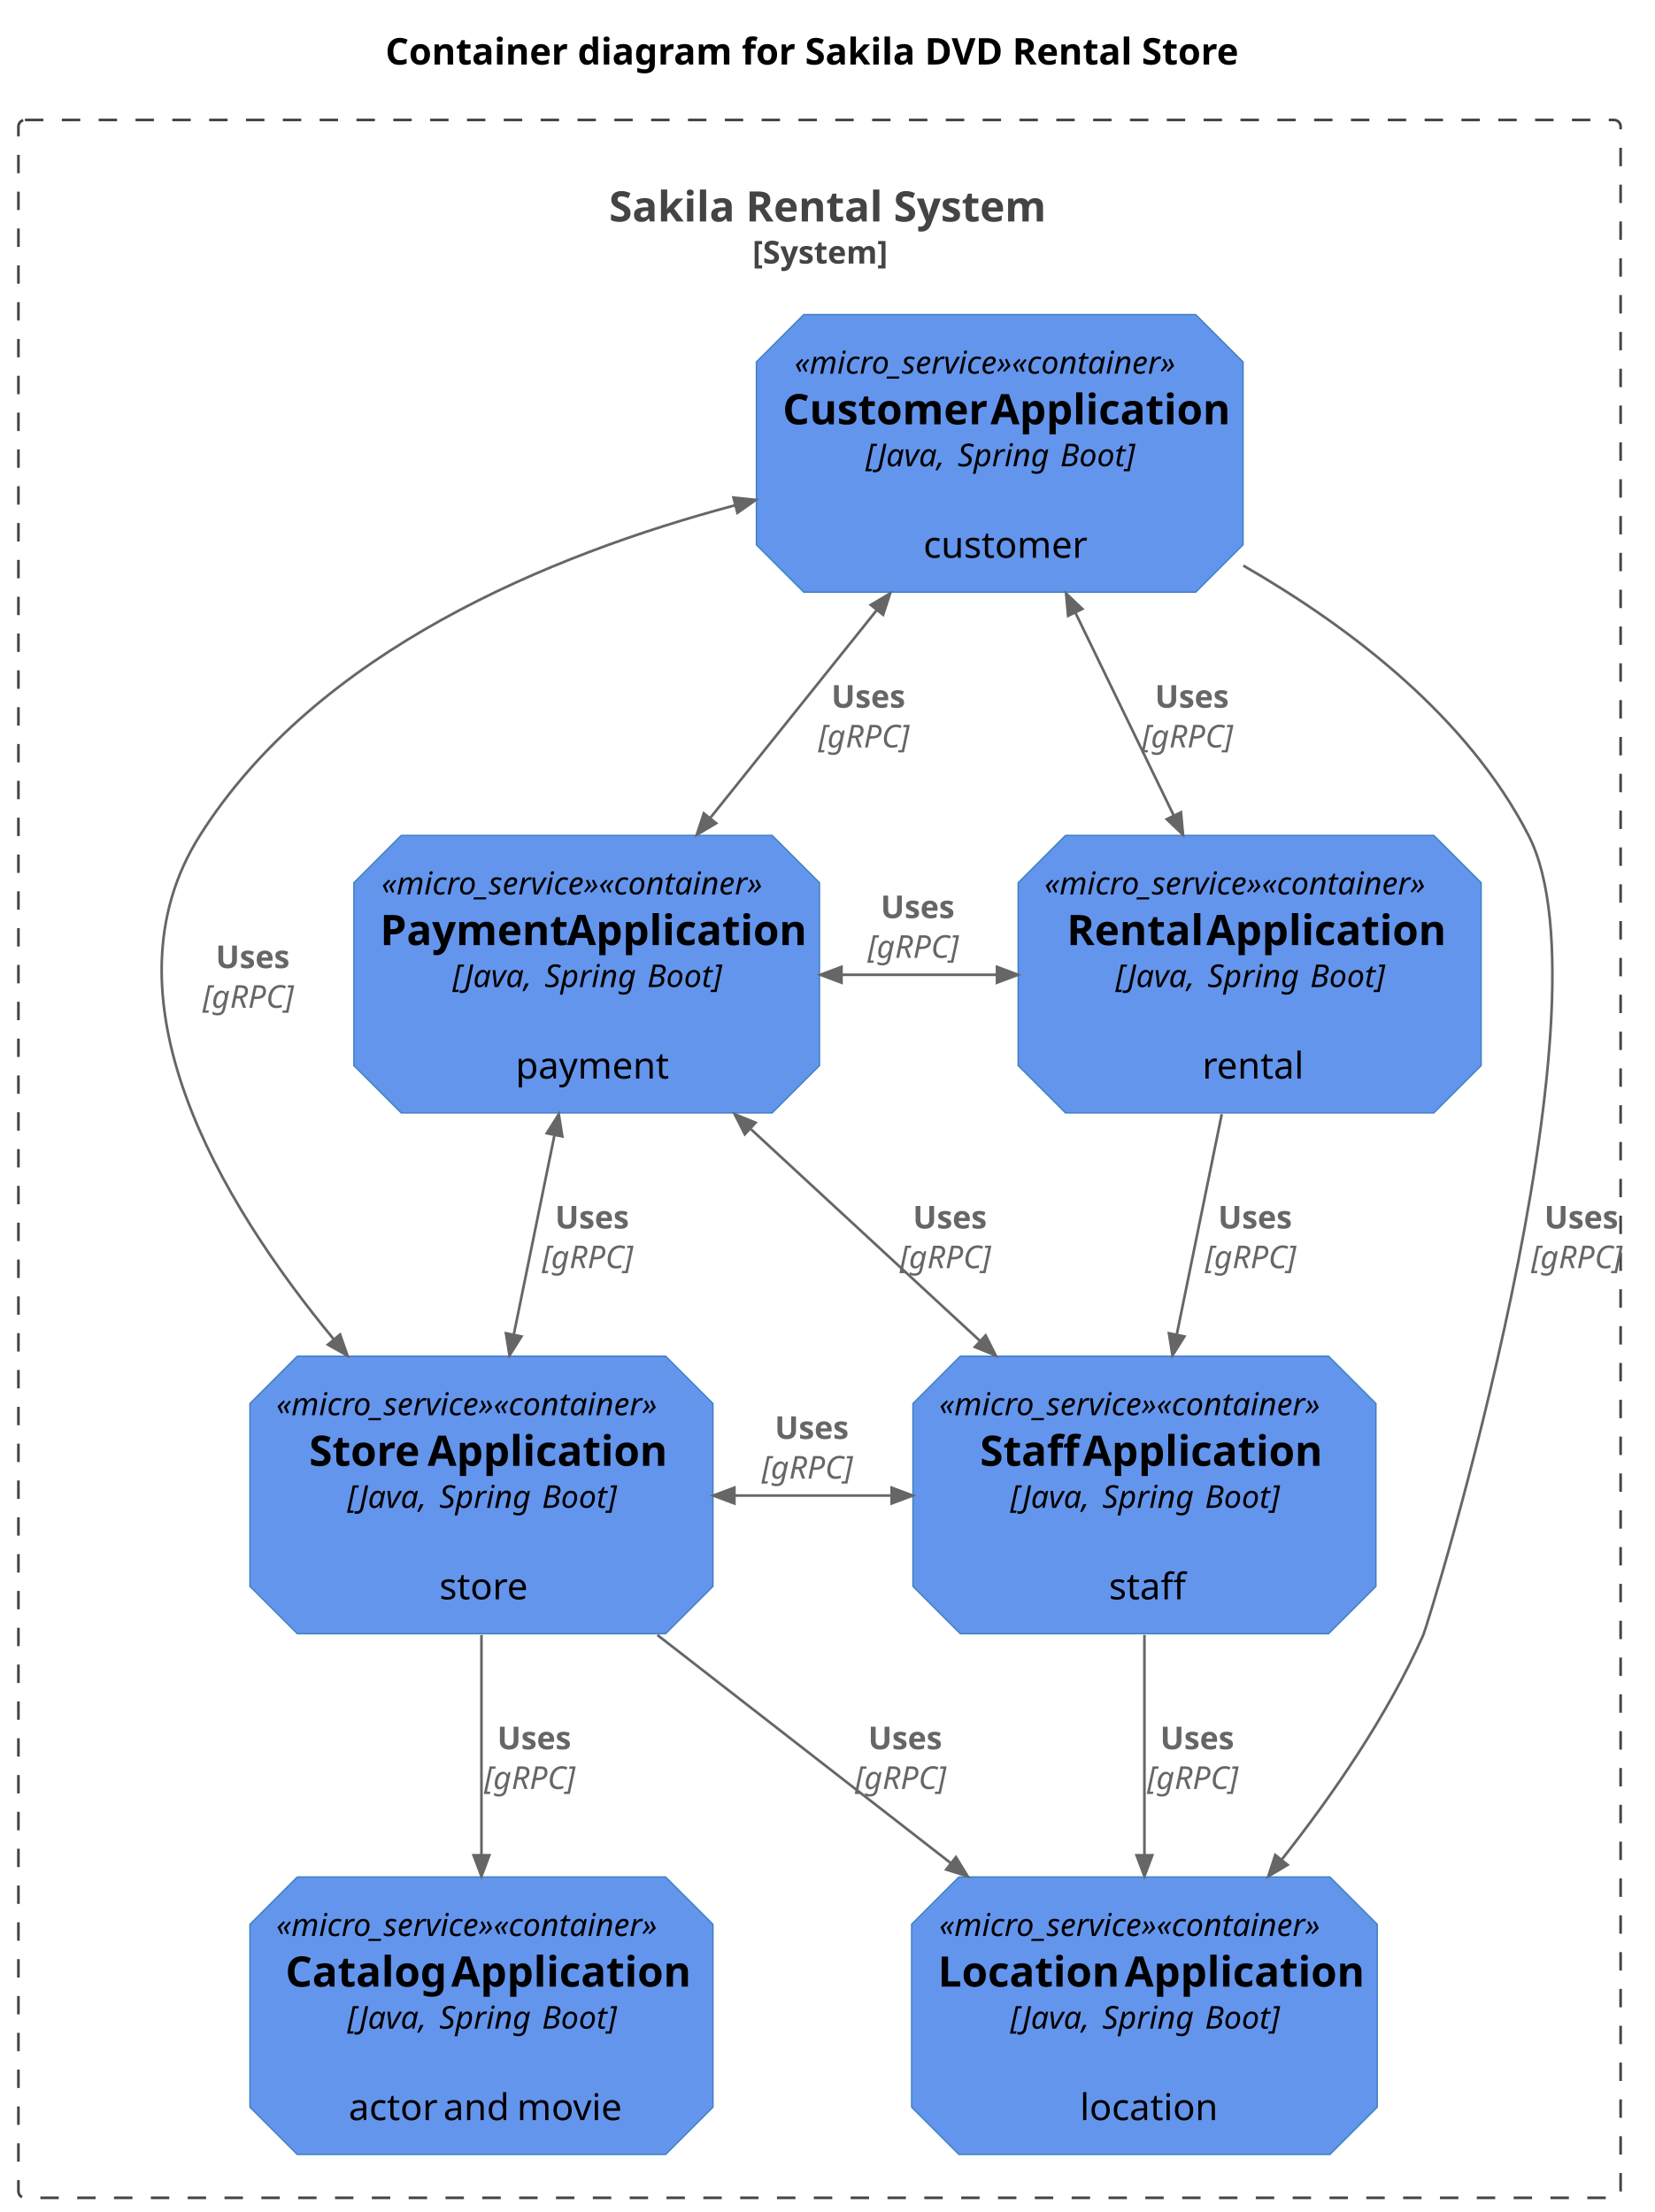
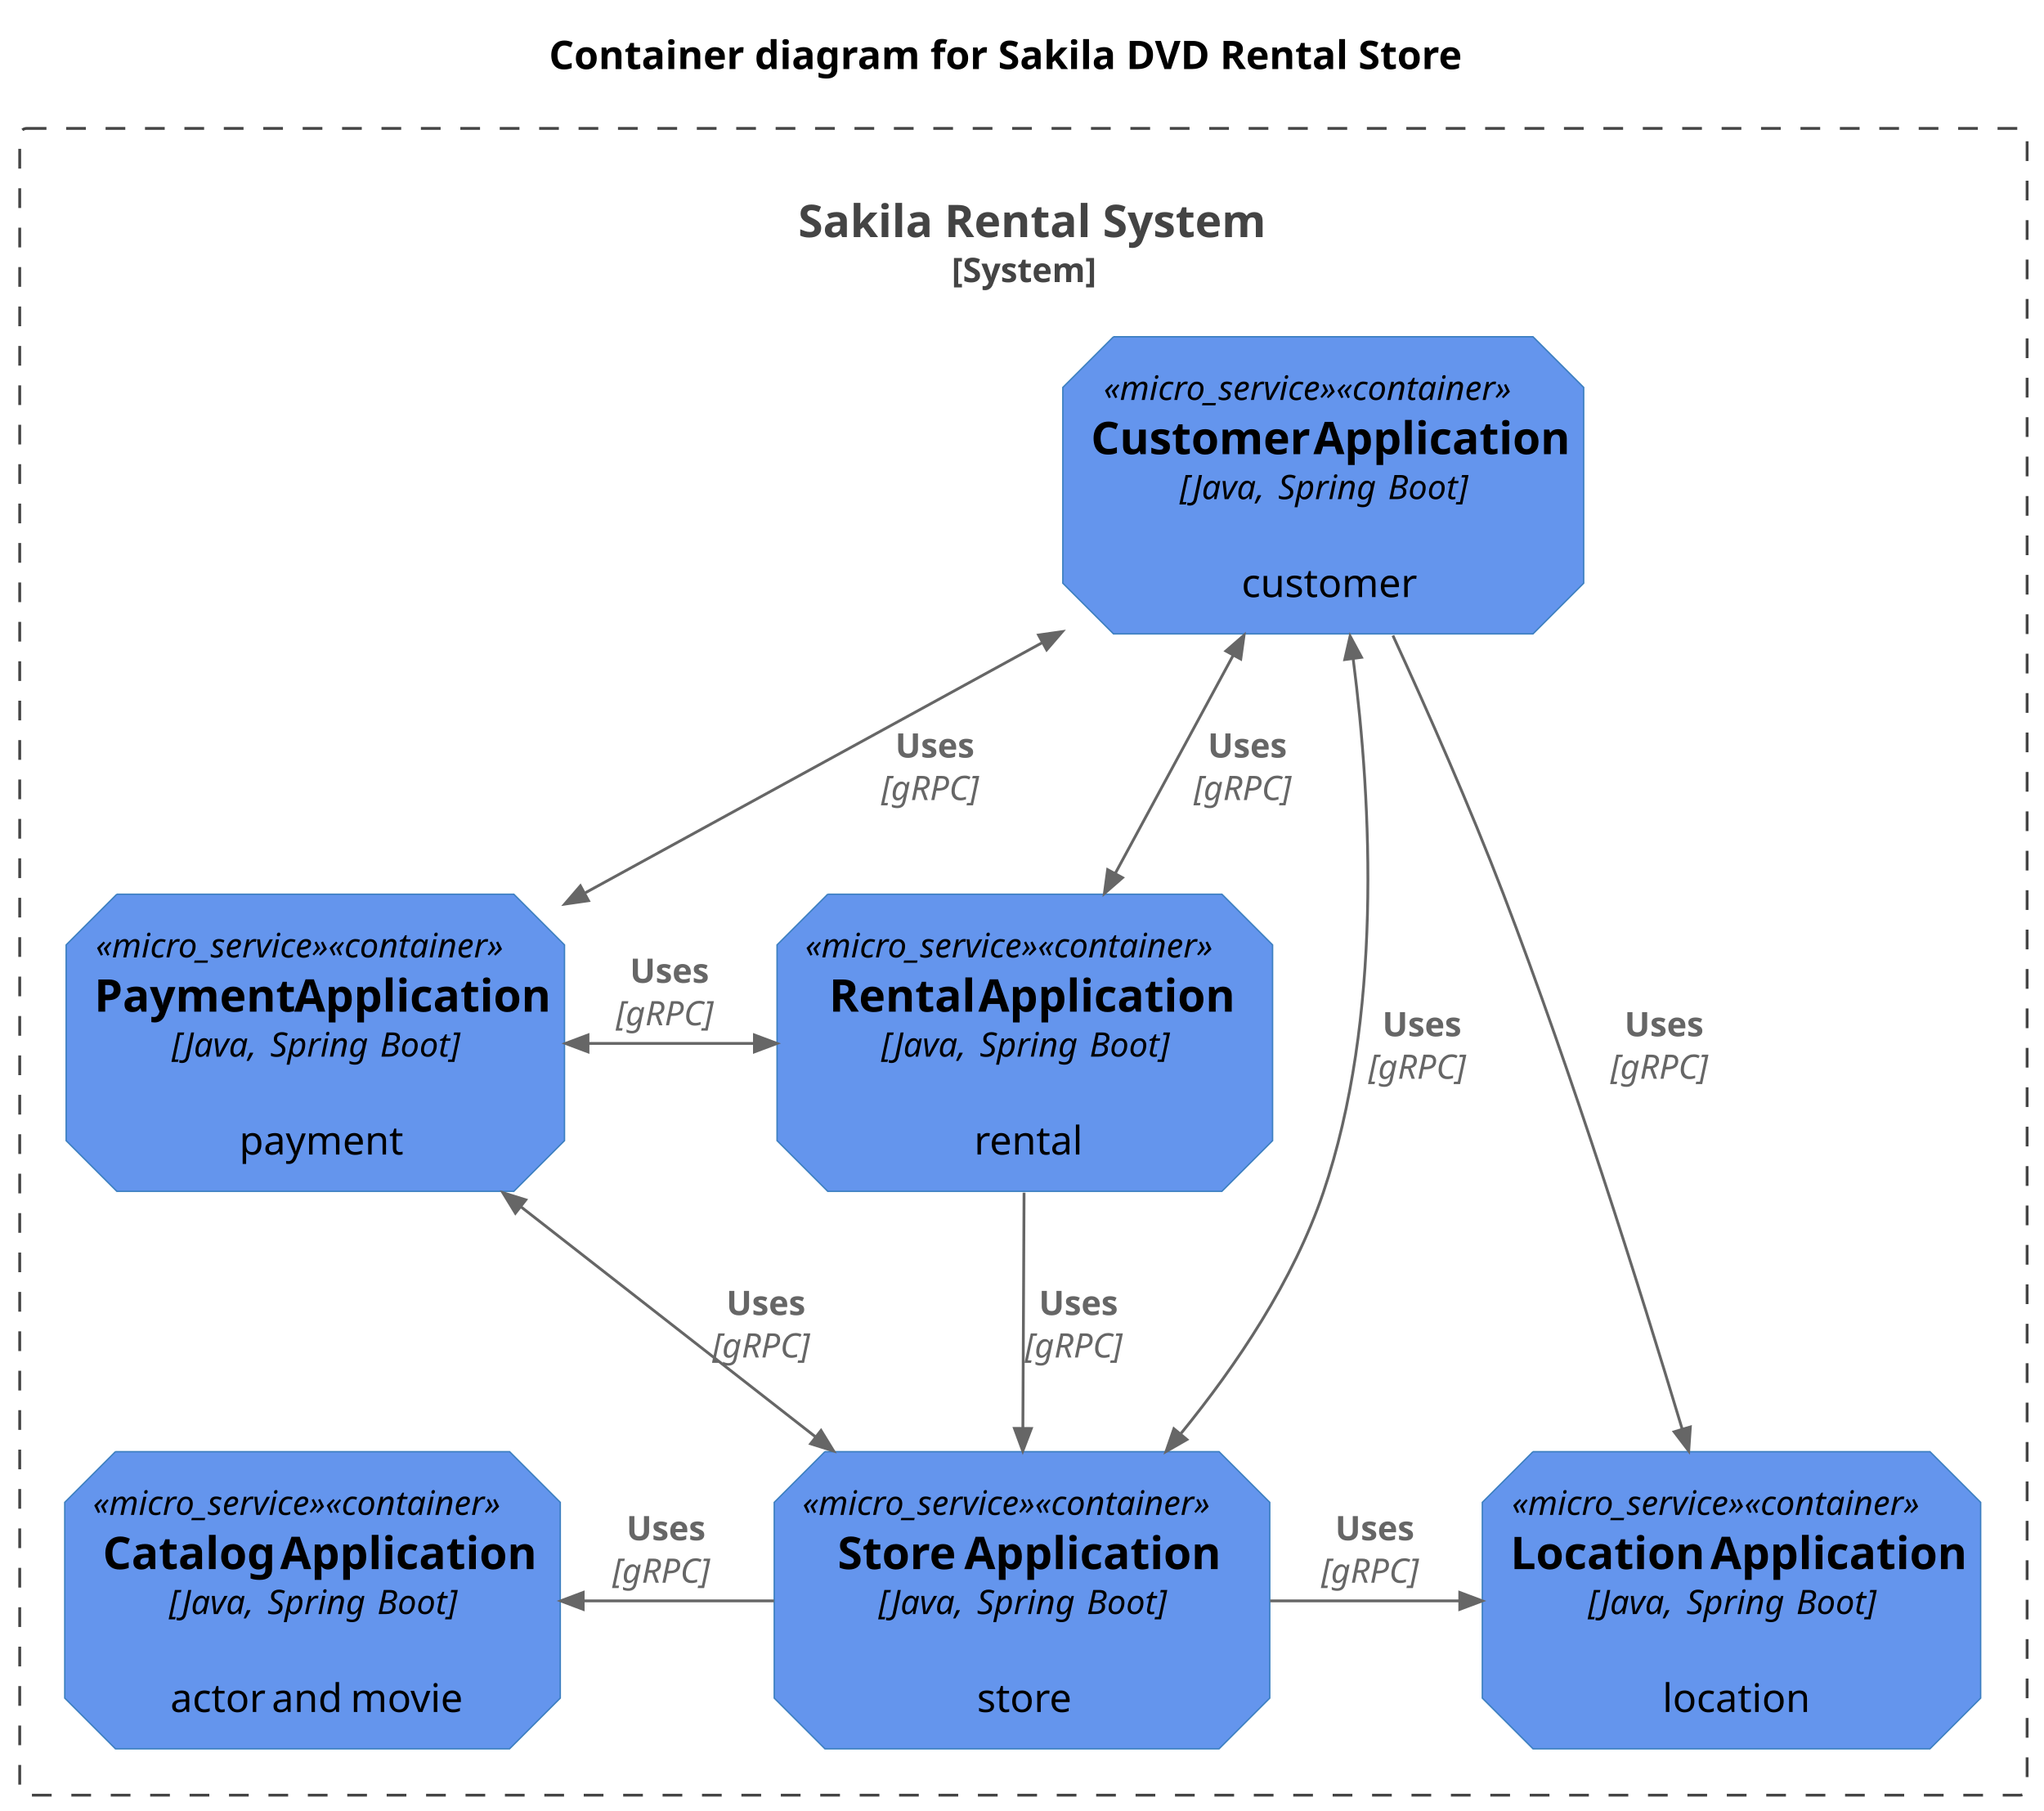
- <svg xmlns="http://www.w3.org/2000/svg" contentStyleType="text/css" height="841px" preserveAspectRatio="none" style="width:629px;height:841px;background:#FFFFFF;" version="1.1" viewBox="0 0 629 841" width="629px" zoomAndPan="magnify">
+ <svg xmlns="http://www.w3.org/2000/svg" contentStyleType="text/css" height="643px" preserveAspectRatio="none" style="width:726px;height:643px;background:#FFFFFF;" version="1.1" viewBox="0 0 726 643" width="726px" zoomAndPan="magnify">
  <defs />
  <g>
-     <text fill="#000000" font-family="sans-serif" font-size="14" font-weight="bold" lengthAdjust="spacing" textLength="322" x="146.5" y="24.533">Container diagram for Sakila DVD Rental Store</text>
+     <text fill="#000000" font-family="sans-serif" font-size="14" font-weight="bold" lengthAdjust="spacing" textLength="322" x="195" y="24.533">Container diagram for Sakila DVD Rental Store</text>
    <g id="cluster_sakila">
-       <rect fill="none" height="790" rx="2.5" ry="2.5" style="stroke:#444444;stroke-width:1.0;stroke-dasharray:7.0,7.0;" width="609" x="7" y="45.609" />
-       <text fill="#444444" font-family="sans-serif" font-size="16" font-weight="bold" lengthAdjust="spacing" textLength="160" x="231.5" y="84.219">Sakila Rental System</text>
-       <text fill="#444444" font-family="sans-serif" font-size="12" font-weight="bold" lengthAdjust="spacing" textLength="51" x="286" y="100.191">[System]</text>
+       <rect fill="none" height="592" rx="2.5" ry="2.5" style="stroke:#444444;stroke-width:1.0;stroke-dasharray:7.0,7.0;" width="713" x="7" y="45.609" />
+       <text fill="#444444" font-family="sans-serif" font-size="16" font-weight="bold" lengthAdjust="spacing" textLength="160" x="283.5" y="84.219">Sakila Rental System</text>
+       <text fill="#444444" font-family="sans-serif" font-size="12" font-weight="bold" lengthAdjust="spacing" textLength="51" x="338" y="100.191">[System]</text>
    </g>
    <g id="elem_catalog_app">
-       <path d="M113,713.609 L253,713.609 L271,731.609 L271,801.141 L253,819.141 L113,819.141 L95,801.141 L95,731.609 L113,713.609 " fill="#6495ED" style="stroke:#3C7FC0;stroke-width:0.5;" />
-       <text fill="#000000" font-family="sans-serif" font-size="12" font-style="italic" lengthAdjust="spacing" textLength="156" x="105" y="736.066">«micro_service»«container»</text>
-       <text fill="#000000" font-family="sans-serif" font-size="16" font-weight="bold" lengthAdjust="spacing" textLength="59" x="108.5" y="755.312">Catalog</text>
-       <text fill="#000000" font-family="sans-serif" font-size="16" font-weight="bold" lengthAdjust="spacing" textLength="4" x="167.5" y="755.312"> </text>
-       <text fill="#000000" font-family="sans-serif" font-size="16" font-weight="bold" lengthAdjust="spacing" textLength="86" x="171.5" y="755.312">Application</text>
-       <text fill="#000000" font-family="sans-serif" font-size="12" font-style="italic" lengthAdjust="spacing" textLength="32" x="132" y="771.285">[Java,</text>
-       <text fill="#000000" font-family="sans-serif" font-size="12" font-style="italic" lengthAdjust="spacing" textLength="3" x="164" y="771.285"> </text>
-       <text fill="#000000" font-family="sans-serif" font-size="12" font-style="italic" lengthAdjust="spacing" textLength="36" x="167" y="771.285">Spring</text>
-       <text fill="#000000" font-family="sans-serif" font-size="12" font-style="italic" lengthAdjust="spacing" textLength="3" x="203" y="771.285"> </text>
-       <text fill="#000000" font-family="sans-serif" font-size="12" font-style="italic" lengthAdjust="spacing" textLength="28" x="206" y="771.285">Boot]</text>
-       <text fill="#000000" font-family="sans-serif" font-size="14" lengthAdjust="spacing" textLength="4" x="181" y="788.455"> </text>
-       <text fill="#000000" font-family="sans-serif" font-size="14" lengthAdjust="spacing" textLength="32" x="132.5" y="806.064">actor</text>
-       <text fill="#000000" font-family="sans-serif" font-size="14" lengthAdjust="spacing" textLength="4" x="164.5" y="806.064"> </text>
-       <text fill="#000000" font-family="sans-serif" font-size="14" lengthAdjust="spacing" textLength="24" x="168.5" y="806.064">and</text>
-       <text fill="#000000" font-family="sans-serif" font-size="14" lengthAdjust="spacing" textLength="4" x="192.5" y="806.064"> </text>
-       <text fill="#000000" font-family="sans-serif" font-size="14" lengthAdjust="spacing" textLength="37" x="196.5" y="806.064">movie</text>
+       <path d="M41,515.609 L181,515.609 L199,533.609 L199,603.141 L181,621.141 L41,621.141 L23,603.141 L23,533.609 L41,515.609 " fill="#6495ED" style="stroke:#3C7FC0;stroke-width:0.5;" />
+       <text fill="#000000" font-family="sans-serif" font-size="12" font-style="italic" lengthAdjust="spacing" textLength="156" x="33" y="538.066">«micro_service»«container»</text>
+       <text fill="#000000" font-family="sans-serif" font-size="16" font-weight="bold" lengthAdjust="spacing" textLength="59" x="36.5" y="557.312">Catalog</text>
+       <text fill="#000000" font-family="sans-serif" font-size="16" font-weight="bold" lengthAdjust="spacing" textLength="4" x="95.5" y="557.312"> </text>
+       <text fill="#000000" font-family="sans-serif" font-size="16" font-weight="bold" lengthAdjust="spacing" textLength="86" x="99.5" y="557.312">Application</text>
+       <text fill="#000000" font-family="sans-serif" font-size="12" font-style="italic" lengthAdjust="spacing" textLength="32" x="60" y="573.285">[Java,</text>
+       <text fill="#000000" font-family="sans-serif" font-size="12" font-style="italic" lengthAdjust="spacing" textLength="3" x="92" y="573.285"> </text>
+       <text fill="#000000" font-family="sans-serif" font-size="12" font-style="italic" lengthAdjust="spacing" textLength="36" x="95" y="573.285">Spring</text>
+       <text fill="#000000" font-family="sans-serif" font-size="12" font-style="italic" lengthAdjust="spacing" textLength="3" x="131" y="573.285"> </text>
+       <text fill="#000000" font-family="sans-serif" font-size="12" font-style="italic" lengthAdjust="spacing" textLength="28" x="134" y="573.285">Boot]</text>
+       <text fill="#000000" font-family="sans-serif" font-size="14" lengthAdjust="spacing" textLength="4" x="109" y="590.455"> </text>
+       <text fill="#000000" font-family="sans-serif" font-size="14" lengthAdjust="spacing" textLength="32" x="60.5" y="608.064">actor</text>
+       <text fill="#000000" font-family="sans-serif" font-size="14" lengthAdjust="spacing" textLength="4" x="92.5" y="608.064"> </text>
+       <text fill="#000000" font-family="sans-serif" font-size="14" lengthAdjust="spacing" textLength="24" x="96.5" y="608.064">and</text>
+       <text fill="#000000" font-family="sans-serif" font-size="14" lengthAdjust="spacing" textLength="4" x="120.5" y="608.064"> </text>
+       <text fill="#000000" font-family="sans-serif" font-size="14" lengthAdjust="spacing" textLength="37" x="124.5" y="608.064">movie</text>
    </g>
    <g id="elem_customer_app">
-       <path d="M305.5,119.609 L454.5,119.609 L472.5,137.609 L472.5,207.141 L454.5,225.141 L305.5,225.141 L287.5,207.141 L287.5,137.609 L305.5,119.609 " fill="#6495ED" style="stroke:#3C7FC0;stroke-width:0.5;" />
-       <text fill="#000000" font-family="sans-serif" font-size="12" font-style="italic" lengthAdjust="spacing" textLength="156" x="302" y="142.066">«micro_service»«container»</text>
-       <text fill="#000000" font-family="sans-serif" font-size="16" font-weight="bold" lengthAdjust="spacing" textLength="75" x="297.5" y="161.312">Customer</text>
-       <text fill="#000000" font-family="sans-serif" font-size="16" font-weight="bold" lengthAdjust="spacing" textLength="4" x="372.5" y="161.312"> </text>
-       <text fill="#000000" font-family="sans-serif" font-size="16" font-weight="bold" lengthAdjust="spacing" textLength="86" x="376.5" y="161.312">Application</text>
-       <text fill="#000000" font-family="sans-serif" font-size="12" font-style="italic" lengthAdjust="spacing" textLength="32" x="329" y="177.285">[Java,</text>
-       <text fill="#000000" font-family="sans-serif" font-size="12" font-style="italic" lengthAdjust="spacing" textLength="3" x="361" y="177.285"> </text>
-       <text fill="#000000" font-family="sans-serif" font-size="12" font-style="italic" lengthAdjust="spacing" textLength="36" x="364" y="177.285">Spring</text>
-       <text fill="#000000" font-family="sans-serif" font-size="12" font-style="italic" lengthAdjust="spacing" textLength="3" x="400" y="177.285"> </text>
-       <text fill="#000000" font-family="sans-serif" font-size="12" font-style="italic" lengthAdjust="spacing" textLength="28" x="403" y="177.285">Boot]</text>
-       <text fill="#000000" font-family="sans-serif" font-size="14" lengthAdjust="spacing" textLength="4" x="378" y="194.455"> </text>
-       <text fill="#000000" font-family="sans-serif" font-size="14" lengthAdjust="spacing" textLength="58" x="351" y="212.065">customer</text>
+       <path d="M395.5,119.609 L544.5,119.609 L562.5,137.609 L562.5,207.141 L544.5,225.141 L395.5,225.141 L377.5,207.141 L377.5,137.609 L395.5,119.609 " fill="#6495ED" style="stroke:#3C7FC0;stroke-width:0.5;" />
+       <text fill="#000000" font-family="sans-serif" font-size="12" font-style="italic" lengthAdjust="spacing" textLength="156" x="392" y="142.066">«micro_service»«container»</text>
+       <text fill="#000000" font-family="sans-serif" font-size="16" font-weight="bold" lengthAdjust="spacing" textLength="75" x="387.5" y="161.312">Customer</text>
+       <text fill="#000000" font-family="sans-serif" font-size="16" font-weight="bold" lengthAdjust="spacing" textLength="4" x="462.5" y="161.312"> </text>
+       <text fill="#000000" font-family="sans-serif" font-size="16" font-weight="bold" lengthAdjust="spacing" textLength="86" x="466.5" y="161.312">Application</text>
+       <text fill="#000000" font-family="sans-serif" font-size="12" font-style="italic" lengthAdjust="spacing" textLength="32" x="419" y="177.285">[Java,</text>
+       <text fill="#000000" font-family="sans-serif" font-size="12" font-style="italic" lengthAdjust="spacing" textLength="3" x="451" y="177.285"> </text>
+       <text fill="#000000" font-family="sans-serif" font-size="12" font-style="italic" lengthAdjust="spacing" textLength="36" x="454" y="177.285">Spring</text>
+       <text fill="#000000" font-family="sans-serif" font-size="12" font-style="italic" lengthAdjust="spacing" textLength="3" x="490" y="177.285"> </text>
+       <text fill="#000000" font-family="sans-serif" font-size="12" font-style="italic" lengthAdjust="spacing" textLength="28" x="493" y="177.285">Boot]</text>
+       <text fill="#000000" font-family="sans-serif" font-size="14" lengthAdjust="spacing" textLength="4" x="468" y="194.455"> </text>
+       <text fill="#000000" font-family="sans-serif" font-size="14" lengthAdjust="spacing" textLength="58" x="441" y="212.065">customer</text>
    </g>
    <g id="elem_location_app">
-       <path d="M364.5,713.609 L505.5,713.609 L523.5,731.609 L523.5,801.141 L505.5,819.141 L364.5,819.141 L346.5,801.141 L346.5,731.609 L364.5,713.609 " fill="#6495ED" style="stroke:#3C7FC0;stroke-width:0.5;" />
-       <text fill="#000000" font-family="sans-serif" font-size="12" font-style="italic" lengthAdjust="spacing" textLength="156" x="357" y="736.066">«micro_service»«container»</text>
-       <text fill="#000000" font-family="sans-serif" font-size="16" font-weight="bold" lengthAdjust="spacing" textLength="67" x="356.5" y="755.312">Location</text>
-       <text fill="#000000" font-family="sans-serif" font-size="16" font-weight="bold" lengthAdjust="spacing" textLength="4" x="423.5" y="755.312"> </text>
-       <text fill="#000000" font-family="sans-serif" font-size="16" font-weight="bold" lengthAdjust="spacing" textLength="86" x="427.5" y="755.312">Application</text>
-       <text fill="#000000" font-family="sans-serif" font-size="12" font-style="italic" lengthAdjust="spacing" textLength="32" x="384" y="771.285">[Java,</text>
-       <text fill="#000000" font-family="sans-serif" font-size="12" font-style="italic" lengthAdjust="spacing" textLength="3" x="416" y="771.285"> </text>
-       <text fill="#000000" font-family="sans-serif" font-size="12" font-style="italic" lengthAdjust="spacing" textLength="36" x="419" y="771.285">Spring</text>
-       <text fill="#000000" font-family="sans-serif" font-size="12" font-style="italic" lengthAdjust="spacing" textLength="3" x="455" y="771.285"> </text>
-       <text fill="#000000" font-family="sans-serif" font-size="12" font-style="italic" lengthAdjust="spacing" textLength="28" x="458" y="771.285">Boot]</text>
-       <text fill="#000000" font-family="sans-serif" font-size="14" lengthAdjust="spacing" textLength="4" x="433" y="788.455"> </text>
-       <text fill="#000000" font-family="sans-serif" font-size="14" lengthAdjust="spacing" textLength="49" x="410.5" y="806.064">location</text>
+       <path d="M544.5,515.609 L685.5,515.609 L703.5,533.609 L703.5,603.141 L685.5,621.141 L544.5,621.141 L526.5,603.141 L526.5,533.609 L544.5,515.609 " fill="#6495ED" style="stroke:#3C7FC0;stroke-width:0.5;" />
+       <text fill="#000000" font-family="sans-serif" font-size="12" font-style="italic" lengthAdjust="spacing" textLength="156" x="537" y="538.066">«micro_service»«container»</text>
+       <text fill="#000000" font-family="sans-serif" font-size="16" font-weight="bold" lengthAdjust="spacing" textLength="67" x="536.5" y="557.312">Location</text>
+       <text fill="#000000" font-family="sans-serif" font-size="16" font-weight="bold" lengthAdjust="spacing" textLength="4" x="603.5" y="557.312"> </text>
+       <text fill="#000000" font-family="sans-serif" font-size="16" font-weight="bold" lengthAdjust="spacing" textLength="86" x="607.5" y="557.312">Application</text>
+       <text fill="#000000" font-family="sans-serif" font-size="12" font-style="italic" lengthAdjust="spacing" textLength="32" x="564" y="573.285">[Java,</text>
+       <text fill="#000000" font-family="sans-serif" font-size="12" font-style="italic" lengthAdjust="spacing" textLength="3" x="596" y="573.285"> </text>
+       <text fill="#000000" font-family="sans-serif" font-size="12" font-style="italic" lengthAdjust="spacing" textLength="36" x="599" y="573.285">Spring</text>
+       <text fill="#000000" font-family="sans-serif" font-size="12" font-style="italic" lengthAdjust="spacing" textLength="3" x="635" y="573.285"> </text>
+       <text fill="#000000" font-family="sans-serif" font-size="12" font-style="italic" lengthAdjust="spacing" textLength="28" x="638" y="573.285">Boot]</text>
+       <text fill="#000000" font-family="sans-serif" font-size="14" lengthAdjust="spacing" textLength="4" x="613" y="590.455"> </text>
+       <text fill="#000000" font-family="sans-serif" font-size="14" lengthAdjust="spacing" textLength="49" x="590.5" y="608.064">location</text>
    </g>
    <g id="elem_payment_app">
-       <path d="M152.5,317.609 L293.5,317.609 L311.5,335.609 L311.5,405.141 L293.5,423.141 L152.5,423.141 L134.5,405.141 L134.5,335.609 L152.5,317.609 " fill="#6495ED" style="stroke:#3C7FC0;stroke-width:0.5;" />
-       <text fill="#000000" font-family="sans-serif" font-size="12" font-style="italic" lengthAdjust="spacing" textLength="156" x="145" y="340.066">«micro_service»«container»</text>
-       <text fill="#000000" font-family="sans-serif" font-size="16" font-weight="bold" lengthAdjust="spacing" textLength="67" x="144.5" y="359.312">Payment</text>
-       <text fill="#000000" font-family="sans-serif" font-size="16" font-weight="bold" lengthAdjust="spacing" textLength="4" x="211.5" y="359.312"> </text>
-       <text fill="#000000" font-family="sans-serif" font-size="16" font-weight="bold" lengthAdjust="spacing" textLength="86" x="215.5" y="359.312">Application</text>
-       <text fill="#000000" font-family="sans-serif" font-size="12" font-style="italic" lengthAdjust="spacing" textLength="32" x="172" y="375.285">[Java,</text>
-       <text fill="#000000" font-family="sans-serif" font-size="12" font-style="italic" lengthAdjust="spacing" textLength="3" x="204" y="375.285"> </text>
-       <text fill="#000000" font-family="sans-serif" font-size="12" font-style="italic" lengthAdjust="spacing" textLength="36" x="207" y="375.285">Spring</text>
-       <text fill="#000000" font-family="sans-serif" font-size="12" font-style="italic" lengthAdjust="spacing" textLength="3" x="243" y="375.285"> </text>
-       <text fill="#000000" font-family="sans-serif" font-size="12" font-style="italic" lengthAdjust="spacing" textLength="28" x="246" y="375.285">Boot]</text>
-       <text fill="#000000" font-family="sans-serif" font-size="14" lengthAdjust="spacing" textLength="4" x="221" y="392.455"> </text>
-       <text fill="#000000" font-family="sans-serif" font-size="14" lengthAdjust="spacing" textLength="54" x="196" y="410.065">payment</text>
+       <path d="M41.5,317.609 L182.5,317.609 L200.5,335.609 L200.5,405.141 L182.5,423.141 L41.5,423.141 L23.5,405.141 L23.5,335.609 L41.5,317.609 " fill="#6495ED" style="stroke:#3C7FC0;stroke-width:0.5;" />
+       <text fill="#000000" font-family="sans-serif" font-size="12" font-style="italic" lengthAdjust="spacing" textLength="156" x="34" y="340.066">«micro_service»«container»</text>
+       <text fill="#000000" font-family="sans-serif" font-size="16" font-weight="bold" lengthAdjust="spacing" textLength="67" x="33.5" y="359.312">Payment</text>
+       <text fill="#000000" font-family="sans-serif" font-size="16" font-weight="bold" lengthAdjust="spacing" textLength="4" x="100.5" y="359.312"> </text>
+       <text fill="#000000" font-family="sans-serif" font-size="16" font-weight="bold" lengthAdjust="spacing" textLength="86" x="104.5" y="359.312">Application</text>
+       <text fill="#000000" font-family="sans-serif" font-size="12" font-style="italic" lengthAdjust="spacing" textLength="32" x="61" y="375.285">[Java,</text>
+       <text fill="#000000" font-family="sans-serif" font-size="12" font-style="italic" lengthAdjust="spacing" textLength="3" x="93" y="375.285"> </text>
+       <text fill="#000000" font-family="sans-serif" font-size="12" font-style="italic" lengthAdjust="spacing" textLength="36" x="96" y="375.285">Spring</text>
+       <text fill="#000000" font-family="sans-serif" font-size="12" font-style="italic" lengthAdjust="spacing" textLength="3" x="132" y="375.285"> </text>
+       <text fill="#000000" font-family="sans-serif" font-size="12" font-style="italic" lengthAdjust="spacing" textLength="28" x="135" y="375.285">Boot]</text>
+       <text fill="#000000" font-family="sans-serif" font-size="14" lengthAdjust="spacing" textLength="4" x="110" y="392.455"> </text>
+       <text fill="#000000" font-family="sans-serif" font-size="14" lengthAdjust="spacing" textLength="54" x="85" y="410.065">payment</text>
    </g>
    <g id="elem_rental_app">
-       <path d="M405,317.609 L545,317.609 L563,335.609 L563,405.141 L545,423.141 L405,423.141 L387,405.141 L387,335.609 L405,317.609 " fill="#6495ED" style="stroke:#3C7FC0;stroke-width:0.5;" />
-       <text fill="#000000" font-family="sans-serif" font-size="12" font-style="italic" lengthAdjust="spacing" textLength="156" x="397" y="340.066">«micro_service»«container»</text>
-       <text fill="#000000" font-family="sans-serif" font-size="16" font-weight="bold" lengthAdjust="spacing" textLength="49" x="405.5" y="359.312">Rental</text>
-       <text fill="#000000" font-family="sans-serif" font-size="16" font-weight="bold" lengthAdjust="spacing" textLength="4" x="454.5" y="359.312"> </text>
-       <text fill="#000000" font-family="sans-serif" font-size="16" font-weight="bold" lengthAdjust="spacing" textLength="86" x="458.5" y="359.312">Application</text>
-       <text fill="#000000" font-family="sans-serif" font-size="12" font-style="italic" lengthAdjust="spacing" textLength="32" x="424" y="375.285">[Java,</text>
-       <text fill="#000000" font-family="sans-serif" font-size="12" font-style="italic" lengthAdjust="spacing" textLength="3" x="456" y="375.285"> </text>
-       <text fill="#000000" font-family="sans-serif" font-size="12" font-style="italic" lengthAdjust="spacing" textLength="36" x="459" y="375.285">Spring</text>
-       <text fill="#000000" font-family="sans-serif" font-size="12" font-style="italic" lengthAdjust="spacing" textLength="3" x="495" y="375.285"> </text>
-       <text fill="#000000" font-family="sans-serif" font-size="12" font-style="italic" lengthAdjust="spacing" textLength="28" x="498" y="375.285">Boot]</text>
-       <text fill="#000000" font-family="sans-serif" font-size="14" lengthAdjust="spacing" textLength="4" x="473" y="392.455"> </text>
-       <text fill="#000000" font-family="sans-serif" font-size="14" lengthAdjust="spacing" textLength="36" x="457" y="410.065">rental</text>
-     </g>
-     <g id="elem_staff_app">
-       <path d="M365,515.609 L505,515.609 L523,533.609 L523,603.141 L505,621.141 L365,621.141 L347,603.141 L347,533.609 L365,515.609 " fill="#6495ED" style="stroke:#3C7FC0;stroke-width:0.5;" />
-       <text fill="#000000" font-family="sans-serif" font-size="12" font-style="italic" lengthAdjust="spacing" textLength="156" x="357" y="538.066">«micro_service»«container»</text>
-       <text fill="#000000" font-family="sans-serif" font-size="16" font-weight="bold" lengthAdjust="spacing" textLength="35" x="372.5" y="557.312">Staff</text>
-       <text fill="#000000" font-family="sans-serif" font-size="16" font-weight="bold" lengthAdjust="spacing" textLength="4" x="407.5" y="557.312"> </text>
-       <text fill="#000000" font-family="sans-serif" font-size="16" font-weight="bold" lengthAdjust="spacing" textLength="86" x="411.5" y="557.312">Application</text>
-       <text fill="#000000" font-family="sans-serif" font-size="12" font-style="italic" lengthAdjust="spacing" textLength="32" x="384" y="573.285">[Java,</text>
-       <text fill="#000000" font-family="sans-serif" font-size="12" font-style="italic" lengthAdjust="spacing" textLength="3" x="416" y="573.285"> </text>
-       <text fill="#000000" font-family="sans-serif" font-size="12" font-style="italic" lengthAdjust="spacing" textLength="36" x="419" y="573.285">Spring</text>
-       <text fill="#000000" font-family="sans-serif" font-size="12" font-style="italic" lengthAdjust="spacing" textLength="3" x="455" y="573.285"> </text>
-       <text fill="#000000" font-family="sans-serif" font-size="12" font-style="italic" lengthAdjust="spacing" textLength="28" x="458" y="573.285">Boot]</text>
-       <text fill="#000000" font-family="sans-serif" font-size="14" lengthAdjust="spacing" textLength="4" x="433" y="590.455"> </text>
-       <text fill="#000000" font-family="sans-serif" font-size="14" lengthAdjust="spacing" textLength="27" x="421.5" y="608.064">staff</text>
+       <path d="M294,317.609 L434,317.609 L452,335.609 L452,405.141 L434,423.141 L294,423.141 L276,405.141 L276,335.609 L294,317.609 " fill="#6495ED" style="stroke:#3C7FC0;stroke-width:0.5;" />
+       <text fill="#000000" font-family="sans-serif" font-size="12" font-style="italic" lengthAdjust="spacing" textLength="156" x="286" y="340.066">«micro_service»«container»</text>
+       <text fill="#000000" font-family="sans-serif" font-size="16" font-weight="bold" lengthAdjust="spacing" textLength="49" x="294.5" y="359.312">Rental</text>
+       <text fill="#000000" font-family="sans-serif" font-size="16" font-weight="bold" lengthAdjust="spacing" textLength="4" x="343.5" y="359.312"> </text>
+       <text fill="#000000" font-family="sans-serif" font-size="16" font-weight="bold" lengthAdjust="spacing" textLength="86" x="347.5" y="359.312">Application</text>
+       <text fill="#000000" font-family="sans-serif" font-size="12" font-style="italic" lengthAdjust="spacing" textLength="32" x="313" y="375.285">[Java,</text>
+       <text fill="#000000" font-family="sans-serif" font-size="12" font-style="italic" lengthAdjust="spacing" textLength="3" x="345" y="375.285"> </text>
+       <text fill="#000000" font-family="sans-serif" font-size="12" font-style="italic" lengthAdjust="spacing" textLength="36" x="348" y="375.285">Spring</text>
+       <text fill="#000000" font-family="sans-serif" font-size="12" font-style="italic" lengthAdjust="spacing" textLength="3" x="384" y="375.285"> </text>
+       <text fill="#000000" font-family="sans-serif" font-size="12" font-style="italic" lengthAdjust="spacing" textLength="28" x="387" y="375.285">Boot]</text>
+       <text fill="#000000" font-family="sans-serif" font-size="14" lengthAdjust="spacing" textLength="4" x="362" y="392.455"> </text>
+       <text fill="#000000" font-family="sans-serif" font-size="14" lengthAdjust="spacing" textLength="36" x="346" y="410.065">rental</text>
    </g>
    <g id="elem_store_app">
-       <path d="M113,515.609 L253,515.609 L271,533.609 L271,603.141 L253,621.141 L113,621.141 L95,603.141 L95,533.609 L113,515.609 " fill="#6495ED" style="stroke:#3C7FC0;stroke-width:0.5;" />
-       <text fill="#000000" font-family="sans-serif" font-size="12" font-style="italic" lengthAdjust="spacing" textLength="156" x="105" y="538.066">«micro_service»«container»</text>
-       <text fill="#000000" font-family="sans-serif" font-size="16" font-weight="bold" lengthAdjust="spacing" textLength="41" x="117.5" y="557.312">Store</text>
-       <text fill="#000000" font-family="sans-serif" font-size="16" font-weight="bold" lengthAdjust="spacing" textLength="4" x="158.5" y="557.312"> </text>
-       <text fill="#000000" font-family="sans-serif" font-size="16" font-weight="bold" lengthAdjust="spacing" textLength="86" x="162.5" y="557.312">Application</text>
-       <text fill="#000000" font-family="sans-serif" font-size="12" font-style="italic" lengthAdjust="spacing" textLength="32" x="132" y="573.285">[Java,</text>
-       <text fill="#000000" font-family="sans-serif" font-size="12" font-style="italic" lengthAdjust="spacing" textLength="3" x="164" y="573.285"> </text>
-       <text fill="#000000" font-family="sans-serif" font-size="12" font-style="italic" lengthAdjust="spacing" textLength="36" x="167" y="573.285">Spring</text>
-       <text fill="#000000" font-family="sans-serif" font-size="12" font-style="italic" lengthAdjust="spacing" textLength="3" x="203" y="573.285"> </text>
-       <text fill="#000000" font-family="sans-serif" font-size="12" font-style="italic" lengthAdjust="spacing" textLength="28" x="206" y="573.285">Boot]</text>
-       <text fill="#000000" font-family="sans-serif" font-size="14" lengthAdjust="spacing" textLength="4" x="181" y="590.455"> </text>
-       <text fill="#000000" font-family="sans-serif" font-size="14" lengthAdjust="spacing" textLength="32" x="167" y="608.064">store</text>
+       <path d="M293,515.609 L433,515.609 L451,533.609 L451,603.141 L433,621.141 L293,621.141 L275,603.141 L275,533.609 L293,515.609 " fill="#6495ED" style="stroke:#3C7FC0;stroke-width:0.5;" />
+       <text fill="#000000" font-family="sans-serif" font-size="12" font-style="italic" lengthAdjust="spacing" textLength="156" x="285" y="538.066">«micro_service»«container»</text>
+       <text fill="#000000" font-family="sans-serif" font-size="16" font-weight="bold" lengthAdjust="spacing" textLength="41" x="297.5" y="557.312">Store</text>
+       <text fill="#000000" font-family="sans-serif" font-size="16" font-weight="bold" lengthAdjust="spacing" textLength="4" x="338.5" y="557.312"> </text>
+       <text fill="#000000" font-family="sans-serif" font-size="16" font-weight="bold" lengthAdjust="spacing" textLength="86" x="342.5" y="557.312">Application</text>
+       <text fill="#000000" font-family="sans-serif" font-size="12" font-style="italic" lengthAdjust="spacing" textLength="32" x="312" y="573.285">[Java,</text>
+       <text fill="#000000" font-family="sans-serif" font-size="12" font-style="italic" lengthAdjust="spacing" textLength="3" x="344" y="573.285"> </text>
+       <text fill="#000000" font-family="sans-serif" font-size="12" font-style="italic" lengthAdjust="spacing" textLength="36" x="347" y="573.285">Spring</text>
+       <text fill="#000000" font-family="sans-serif" font-size="12" font-style="italic" lengthAdjust="spacing" textLength="3" x="383" y="573.285"> </text>
+       <text fill="#000000" font-family="sans-serif" font-size="12" font-style="italic" lengthAdjust="spacing" textLength="28" x="386" y="573.285">Boot]</text>
+       <text fill="#000000" font-family="sans-serif" font-size="14" lengthAdjust="spacing" textLength="4" x="361" y="590.455"> </text>
+       <text fill="#000000" font-family="sans-serif" font-size="14" lengthAdjust="spacing" textLength="32" x="347" y="608.064">store</text>
    </g>
    <g id="link_customer_app_location_app">
-       <path d="M472.6,215.049 C513.72,238.729 557.95,272.739 581,317.609 C614.91,383.629 542.97,617.169 541,621.609 C527.56,651.959 506.85,682.089 487.29,706.879 " fill="none" id="customer_app-to-location_app" style="stroke:#666666;stroke-width:1.0;" />
-       <polygon fill="#666666" points="482.08,713.389,489.423,709.021,484.74,705.27,482.08,713.389" style="stroke:#666666;stroke-width:1.0;" />
-       <text fill="#666666" font-family="sans-serif" font-size="12" font-weight="bold" lengthAdjust="spacing" textLength="29" x="587" y="467.066">Uses</text>
-       <text fill="#666666" font-family="sans-serif" font-size="12" font-style="italic" lengthAdjust="spacing" textLength="39" x="582" y="482.16">[gRPC]</text>
+       <path d="M494.74,225.719 C507.21,252.839 522.16,286.699 534,317.609 C558.52,381.639 582.17,456.649 597.52,507.679 " fill="none" id="customer_app-to-location_app" style="stroke:#666666;stroke-width:1.0;" />
+       <polygon fill="#666666" points="599.81,515.349,600.386,506.825,594.639,508.548,599.81,515.349" style="stroke:#666666;stroke-width:1.0;" />
+       <text fill="#666666" font-family="sans-serif" font-size="12" font-weight="bold" lengthAdjust="spacing" textLength="29" x="577" y="368.066">Uses</text>
+       <text fill="#666666" font-family="sans-serif" font-size="12" font-style="italic" lengthAdjust="spacing" textLength="39" x="572" y="383.16">[gRPC]</text>
    </g>
    <g id="link_customer_app_payment_app">
-       <path d="M333.2,232.039 C313.19,257.009 289.88,286.109 269.87,311.099 " fill="none" id="customer_app-payment_app" style="stroke:#666666;stroke-width:1.0;" />
-       <polygon fill="#666666" points="338.34,225.619,330.997,229.988,335.68,233.739,338.34,225.619" style="stroke:#666666;stroke-width:1.0;" />
-       <polygon fill="#666666" points="264.86,317.359,272.203,312.991,267.519,309.24,264.86,317.359" style="stroke:#666666;stroke-width:1.0;" />
-       <text fill="#666666" font-family="sans-serif" font-size="12" font-weight="bold" lengthAdjust="spacing" textLength="29" x="316" y="269.066">Uses</text>
-       <text fill="#666666" font-family="sans-serif" font-size="12" font-style="italic" lengthAdjust="spacing" textLength="39" x="311" y="284.16">[gRPC]</text>
+       <path d="M370.24,228.229 C319.49,256.009 258.09,289.629 207.89,317.109 " fill="none" id="customer_app-payment_app" style="stroke:#666666;stroke-width:1.0;" />
+       <polygon fill="#666666" points="377.34,224.339,368.882,225.552,371.765,230.814,377.34,224.339" style="stroke:#666666;stroke-width:1.0;" />
+       <polygon fill="#666666" points="200.57,321.119,209.028,319.907,206.145,314.644,200.57,321.119" style="stroke:#666666;stroke-width:1.0;" />
+       <text fill="#666666" font-family="sans-serif" font-size="12" font-weight="bold" lengthAdjust="spacing" textLength="29" x="318" y="269.066">Uses</text>
+       <text fill="#666666" font-family="sans-serif" font-size="12" font-style="italic" lengthAdjust="spacing" textLength="39" x="313" y="284.16">[gRPC]</text>
    </g>
    <g id="link_customer_app_rental_app">
-       <path d="M408.82,233.069 C420.62,257.419 434.26,285.549 446.07,309.919 " fill="none" id="customer_app-rental_app" style="stroke:#666666;stroke-width:1.0;" />
-       <polygon fill="#666666" points="405.21,225.619,405.996,234.127,411.396,231.513,405.21,225.619" style="stroke:#666666;stroke-width:1.0;" />
-       <polygon fill="#666666" points="449.67,317.359,448.884,308.852,443.484,311.466,449.67,317.359" style="stroke:#666666;stroke-width:1.0;" />
-       <text fill="#666666" font-family="sans-serif" font-size="12" font-weight="bold" lengthAdjust="spacing" textLength="29" x="439" y="269.066">Uses</text>
-       <text fill="#666666" font-family="sans-serif" font-size="12" font-style="italic" lengthAdjust="spacing" textLength="39" x="434" y="284.16">[gRPC]</text>
+       <path d="M438.03,232.719 C424.77,257.249 409.41,285.649 396.13,310.209 " fill="none" id="customer_app-rental_app" style="stroke:#666666;stroke-width:1.0;" />
+       <polygon fill="#666666" points="441.87,225.619,435.422,231.225,440.698,234.083,441.87,225.619" style="stroke:#666666;stroke-width:1.0;" />
+       <polygon fill="#666666" points="392.26,317.359,398.699,311.743,393.418,308.894,392.26,317.359" style="stroke:#666666;stroke-width:1.0;" />
+       <text fill="#666666" font-family="sans-serif" font-size="12" font-weight="bold" lengthAdjust="spacing" textLength="29" x="429" y="269.066">Uses</text>
+       <text fill="#666666" font-family="sans-serif" font-size="12" font-style="italic" lengthAdjust="spacing" textLength="39" x="424" y="284.16">[gRPC]</text>
    </g>
    <g id="link_customer_app_store_app">
-       <path d="M279.26,192.149 C209.06,210.879 120.35,247.519 76,317.609 C37.18,378.949 83.59,456.779 126.85,509.179 " fill="none" id="customer_app-store_app" style="stroke:#666666;stroke-width:1.0;" />
-       <polygon fill="#666666" points="287.29,190.059,278.792,189.17,280.303,194.977,287.29,190.059" style="stroke:#666666;stroke-width:1.0;" />
-       <polygon fill="#666666" points="132.1,515.439,129.256,507.383,124.659,511.24,132.1,515.439" style="stroke:#666666;stroke-width:1.0;" />
-       <text fill="#666666" font-family="sans-serif" font-size="12" font-weight="bold" lengthAdjust="spacing" textLength="29" x="82" y="368.066">Uses</text>
-       <text fill="#666666" font-family="sans-serif" font-size="12" font-style="italic" lengthAdjust="spacing" textLength="39" x="77" y="383.16">[gRPC]</text>
+       <path d="M480.63,234.029 C487.27,285.789 491.03,361.569 470,423.609 C459.44,454.749 439.4,484.689 419.48,509.129 " fill="none" id="customer_app-store_app" style="stroke:#666666;stroke-width:1.0;" />
+       <polygon fill="#666666" points="479.54,225.939,477.638,234.269,483.584,233.466,479.54,225.939" style="stroke:#666666;stroke-width:1.0;" />
+       <polygon fill="#666666" points="414.16,515.549,421.574,511.302,416.953,507.475,414.16,515.549" style="stroke:#666666;stroke-width:1.0;" />
+       <text fill="#666666" font-family="sans-serif" font-size="12" font-weight="bold" lengthAdjust="spacing" textLength="29" x="491" y="368.066">Uses</text>
+       <text fill="#666666" font-family="sans-serif" font-size="12" font-style="italic" lengthAdjust="spacing" textLength="39" x="486" y="383.16">[gRPC]</text>
    </g>
    <g id="link_payment_app_rental_app">
-       <path d="M319.91,370.609 C339.21,370.609 359.48,370.609 378.76,370.609 " fill="none" id="payment_app-rental_app" style="stroke:#666666;stroke-width:1.0;" />
-       <polygon fill="#666666" points="311.85,370.609,319.85,373.609,319.85,367.609,311.85,370.609" style="stroke:#666666;stroke-width:1.0;" />
-       <polygon fill="#666666" points="386.96,370.609,378.96,367.609,378.96,373.609,386.96,370.609" style="stroke:#666666;stroke-width:1.0;" />
-       <text fill="#666666" font-family="sans-serif" font-size="12" font-weight="bold" lengthAdjust="spacing" textLength="29" x="334.75" y="349.066">Uses</text>
-       <text fill="#666666" font-family="sans-serif" font-size="12" font-style="italic" lengthAdjust="spacing" textLength="39" x="329.75" y="364.16">[gRPC]</text>
-     </g>
-     <g id="link_payment_app_staff_app">
-       <path d="M285.46,429.349 C312.85,454.679 344.93,484.339 372.35,509.679 " fill="none" id="payment_app-staff_app" style="stroke:#666666;stroke-width:1.0;" />
-       <polygon fill="#666666" points="279.26,423.619,283.107,431.248,287.175,426.838,279.26,423.619" style="stroke:#666666;stroke-width:1.0;" />
-       <polygon fill="#666666" points="378.48,515.359,374.643,507.726,370.569,512.131,378.48,515.359" style="stroke:#666666;stroke-width:1.0;" />
-       <text fill="#666666" font-family="sans-serif" font-size="12" font-weight="bold" lengthAdjust="spacing" textLength="29" x="347" y="467.066">Uses</text>
-       <text fill="#666666" font-family="sans-serif" font-size="12" font-style="italic" lengthAdjust="spacing" textLength="39" x="342" y="482.16">[gRPC]</text>
+       <path d="M208.91,370.609 C228.21,370.609 248.48,370.609 267.76,370.609 " fill="none" id="payment_app-rental_app" style="stroke:#666666;stroke-width:1.0;" />
+       <polygon fill="#666666" points="200.85,370.609,208.85,373.609,208.85,367.609,200.85,370.609" style="stroke:#666666;stroke-width:1.0;" />
+       <polygon fill="#666666" points="275.96,370.609,267.96,367.609,267.96,373.609,275.96,370.609" style="stroke:#666666;stroke-width:1.0;" />
+       <text fill="#666666" font-family="sans-serif" font-size="12" font-weight="bold" lengthAdjust="spacing" textLength="29" x="223.75" y="349.066">Uses</text>
+       <text fill="#666666" font-family="sans-serif" font-size="12" font-style="italic" lengthAdjust="spacing" textLength="39" x="218.75" y="364.16">[gRPC]</text>
    </g>
    <g id="link_payment_app_store_app">
-       <path d="M210.72,431.759 C205.83,455.759 200.2,483.349 195.3,507.359 " fill="none" id="payment_app-store_app" style="stroke:#666666;stroke-width:1.0;" />
-       <polygon fill="#666666" points="212.39,423.619,207.851,430.858,213.73,432.058,212.39,423.619" style="stroke:#666666;stroke-width:1.0;" />
-       <polygon fill="#666666" points="193.66,515.359,198.199,508.12,192.32,506.921,193.66,515.359" style="stroke:#666666;stroke-width:1.0;" />
-       <text fill="#666666" font-family="sans-serif" font-size="12" font-weight="bold" lengthAdjust="spacing" textLength="29" x="211" y="467.066">Uses</text>
-       <text fill="#666666" font-family="sans-serif" font-size="12" font-style="italic" lengthAdjust="spacing" textLength="39" x="206" y="482.16">[gRPC]</text>
+       <path d="M185.07,428.669 C217.94,454.339 256.67,484.579 289.58,510.279 " fill="none" id="payment_app-store_app" style="stroke:#666666;stroke-width:1.0;" />
+       <polygon fill="#666666" points="178.6,423.619,183.063,430.905,186.753,426.174,178.6,423.619" style="stroke:#666666;stroke-width:1.0;" />
+       <polygon fill="#666666" points="296.08,515.359,291.617,508.074,287.927,512.804,296.08,515.359" style="stroke:#666666;stroke-width:1.0;" />
+       <text fill="#666666" font-family="sans-serif" font-size="12" font-weight="bold" lengthAdjust="spacing" textLength="29" x="258" y="467.066">Uses</text>
+       <text fill="#666666" font-family="sans-serif" font-size="12" font-style="italic" lengthAdjust="spacing" textLength="39" x="253" y="482.16">[gRPC]</text>
    </g>
-     <g id="link_rental_app_staff_app">
-       <path d="M464.39,423.619 C459.14,449.309 452.78,480.459 447.33,507.209 " fill="none" id="rental_app-to-staff_app" style="stroke:#666666;stroke-width:1.0;" />
-       <polygon fill="#666666" points="445.66,515.359,450.199,508.12,444.32,506.921,445.66,515.359" style="stroke:#666666;stroke-width:1.0;" />
-       <text fill="#666666" font-family="sans-serif" font-size="12" font-weight="bold" lengthAdjust="spacing" textLength="29" x="463" y="467.066">Uses</text>
-       <text fill="#666666" font-family="sans-serif" font-size="12" font-style="italic" lengthAdjust="spacing" textLength="39" x="458" y="482.16">[gRPC]</text>
+     <g id="link_rental_app_store_app">
+       <path d="M363.73,423.619 C363.6,449.309 363.44,480.459 363.31,507.209 " fill="none" id="rental_app-to-store_app" style="stroke:#666666;stroke-width:1.0;" />
+       <polygon fill="#666666" points="363.27,515.359,366.313,507.376,360.313,507.343,363.27,515.359" style="stroke:#666666;stroke-width:1.0;" />
+       <text fill="#666666" font-family="sans-serif" font-size="12" font-weight="bold" lengthAdjust="spacing" textLength="29" x="369" y="467.066">Uses</text>
+       <text fill="#666666" font-family="sans-serif" font-size="12" font-style="italic" lengthAdjust="spacing" textLength="39" x="364" y="482.16">[gRPC]</text>
    </g>
-     <g id="link_staff_app_location_app">
-       <path d="M435,621.619 C435,647.309 435,678.459 435,705.209 " fill="none" id="staff_app-to-location_app" style="stroke:#666666;stroke-width:1.0;" />
-       <polygon fill="#666666" points="435,713.359,438,705.359,432,705.359,435,713.359" style="stroke:#666666;stroke-width:1.0;" />
-       <text fill="#666666" font-family="sans-serif" font-size="12" font-weight="bold" lengthAdjust="spacing" textLength="29" x="441" y="665.066">Uses</text>
-       <text fill="#666666" font-family="sans-serif" font-size="12" font-style="italic" lengthAdjust="spacing" textLength="39" x="436" y="680.16">[gRPC]</text>
-     </g>
-     <g id="link_staff_app_store_app">
-       <path d="M338.9,568.609 C319.36,568.609 298.81,568.609 279.26,568.609 " fill="none" id="staff_app-store_app" style="stroke:#666666;stroke-width:1.0;" />
-       <polygon fill="#666666" points="346.91,568.609,338.91,565.609,338.91,571.609,346.91,568.609" style="stroke:#666666;stroke-width:1.0;" />
-       <polygon fill="#666666" points="271.14,568.609,279.14,571.609,279.14,565.609,271.14,568.609" style="stroke:#666666;stroke-width:1.0;" />
-       <text fill="#666666" font-family="sans-serif" font-size="12" font-weight="bold" lengthAdjust="spacing" textLength="29" x="294.5" y="547.066">Uses</text>
-       <text fill="#666666" font-family="sans-serif" font-size="12" font-style="italic" lengthAdjust="spacing" textLength="39" x="289.5" y="562.16">[gRPC]</text>
-     </g>
-     <g id="link_store_app_catalog_app">
-       <path d="M183,621.619 C183,647.309 183,678.459 183,705.209 " fill="none" id="store_app-to-catalog_app" style="stroke:#666666;stroke-width:1.0;" />
-       <polygon fill="#666666" points="183,713.359,186,705.359,180,705.359,183,713.359" style="stroke:#666666;stroke-width:1.0;" />
-       <text fill="#666666" font-family="sans-serif" font-size="12" font-weight="bold" lengthAdjust="spacing" textLength="29" x="189" y="665.066">Uses</text>
-       <text fill="#666666" font-family="sans-serif" font-size="12" font-style="italic" lengthAdjust="spacing" textLength="39" x="184" y="680.16">[gRPC]</text>
+     <g id="link_catalog_app_store_app">
+       <path d="M207.26,568.609 C229.5,568.609 253.05,568.609 274.91,568.609 " fill="none" id="catalog_app-backto-store_app" style="stroke:#666666;stroke-width:1.0;" />
+       <polygon fill="#666666" points="199.14,568.609,207.14,571.609,207.14,565.609,199.14,568.609" style="stroke:#666666;stroke-width:1.0;" />
+       <text fill="#666666" font-family="sans-serif" font-size="12" font-weight="bold" lengthAdjust="spacing" textLength="29" x="222.5" y="547.066">Uses</text>
+       <text fill="#666666" font-family="sans-serif" font-size="12" font-style="italic" lengthAdjust="spacing" textLength="39" x="217.5" y="562.16">[gRPC]</text>
    </g>
    <g id="link_store_app_location_app">
-       <path d="M249.87,621.619 C284.19,648.309 326.07,680.889 361.32,708.299 " fill="none" id="store_app-to-location_app" style="stroke:#666666;stroke-width:1.0;" />
-       <polygon fill="#666666" points="367.82,713.359,363.349,706.078,359.664,710.813,367.82,713.359" style="stroke:#666666;stroke-width:1.0;" />
-       <text fill="#666666" font-family="sans-serif" font-size="12" font-weight="bold" lengthAdjust="spacing" textLength="29" x="330" y="665.066">Uses</text>
-       <text fill="#666666" font-family="sans-serif" font-size="12" font-style="italic" lengthAdjust="spacing" textLength="39" x="325" y="680.16">[gRPC]</text>
+       <path d="M451.14,568.609 C472.88,568.609 496.28,568.609 518.4,568.609 " fill="none" id="store_app-to-location_app" style="stroke:#666666;stroke-width:1.0;" />
+       <polygon fill="#666666" points="526.49,568.609,518.49,565.609,518.49,571.609,526.49,568.609" style="stroke:#666666;stroke-width:1.0;" />
+       <text fill="#666666" font-family="sans-serif" font-size="12" font-weight="bold" lengthAdjust="spacing" textLength="29" x="474.25" y="547.066">Uses</text>
+       <text fill="#666666" font-family="sans-serif" font-size="12" font-style="italic" lengthAdjust="spacing" textLength="39" x="469.25" y="562.16">[gRPC]</text>
    </g>
  </g>
</svg>
